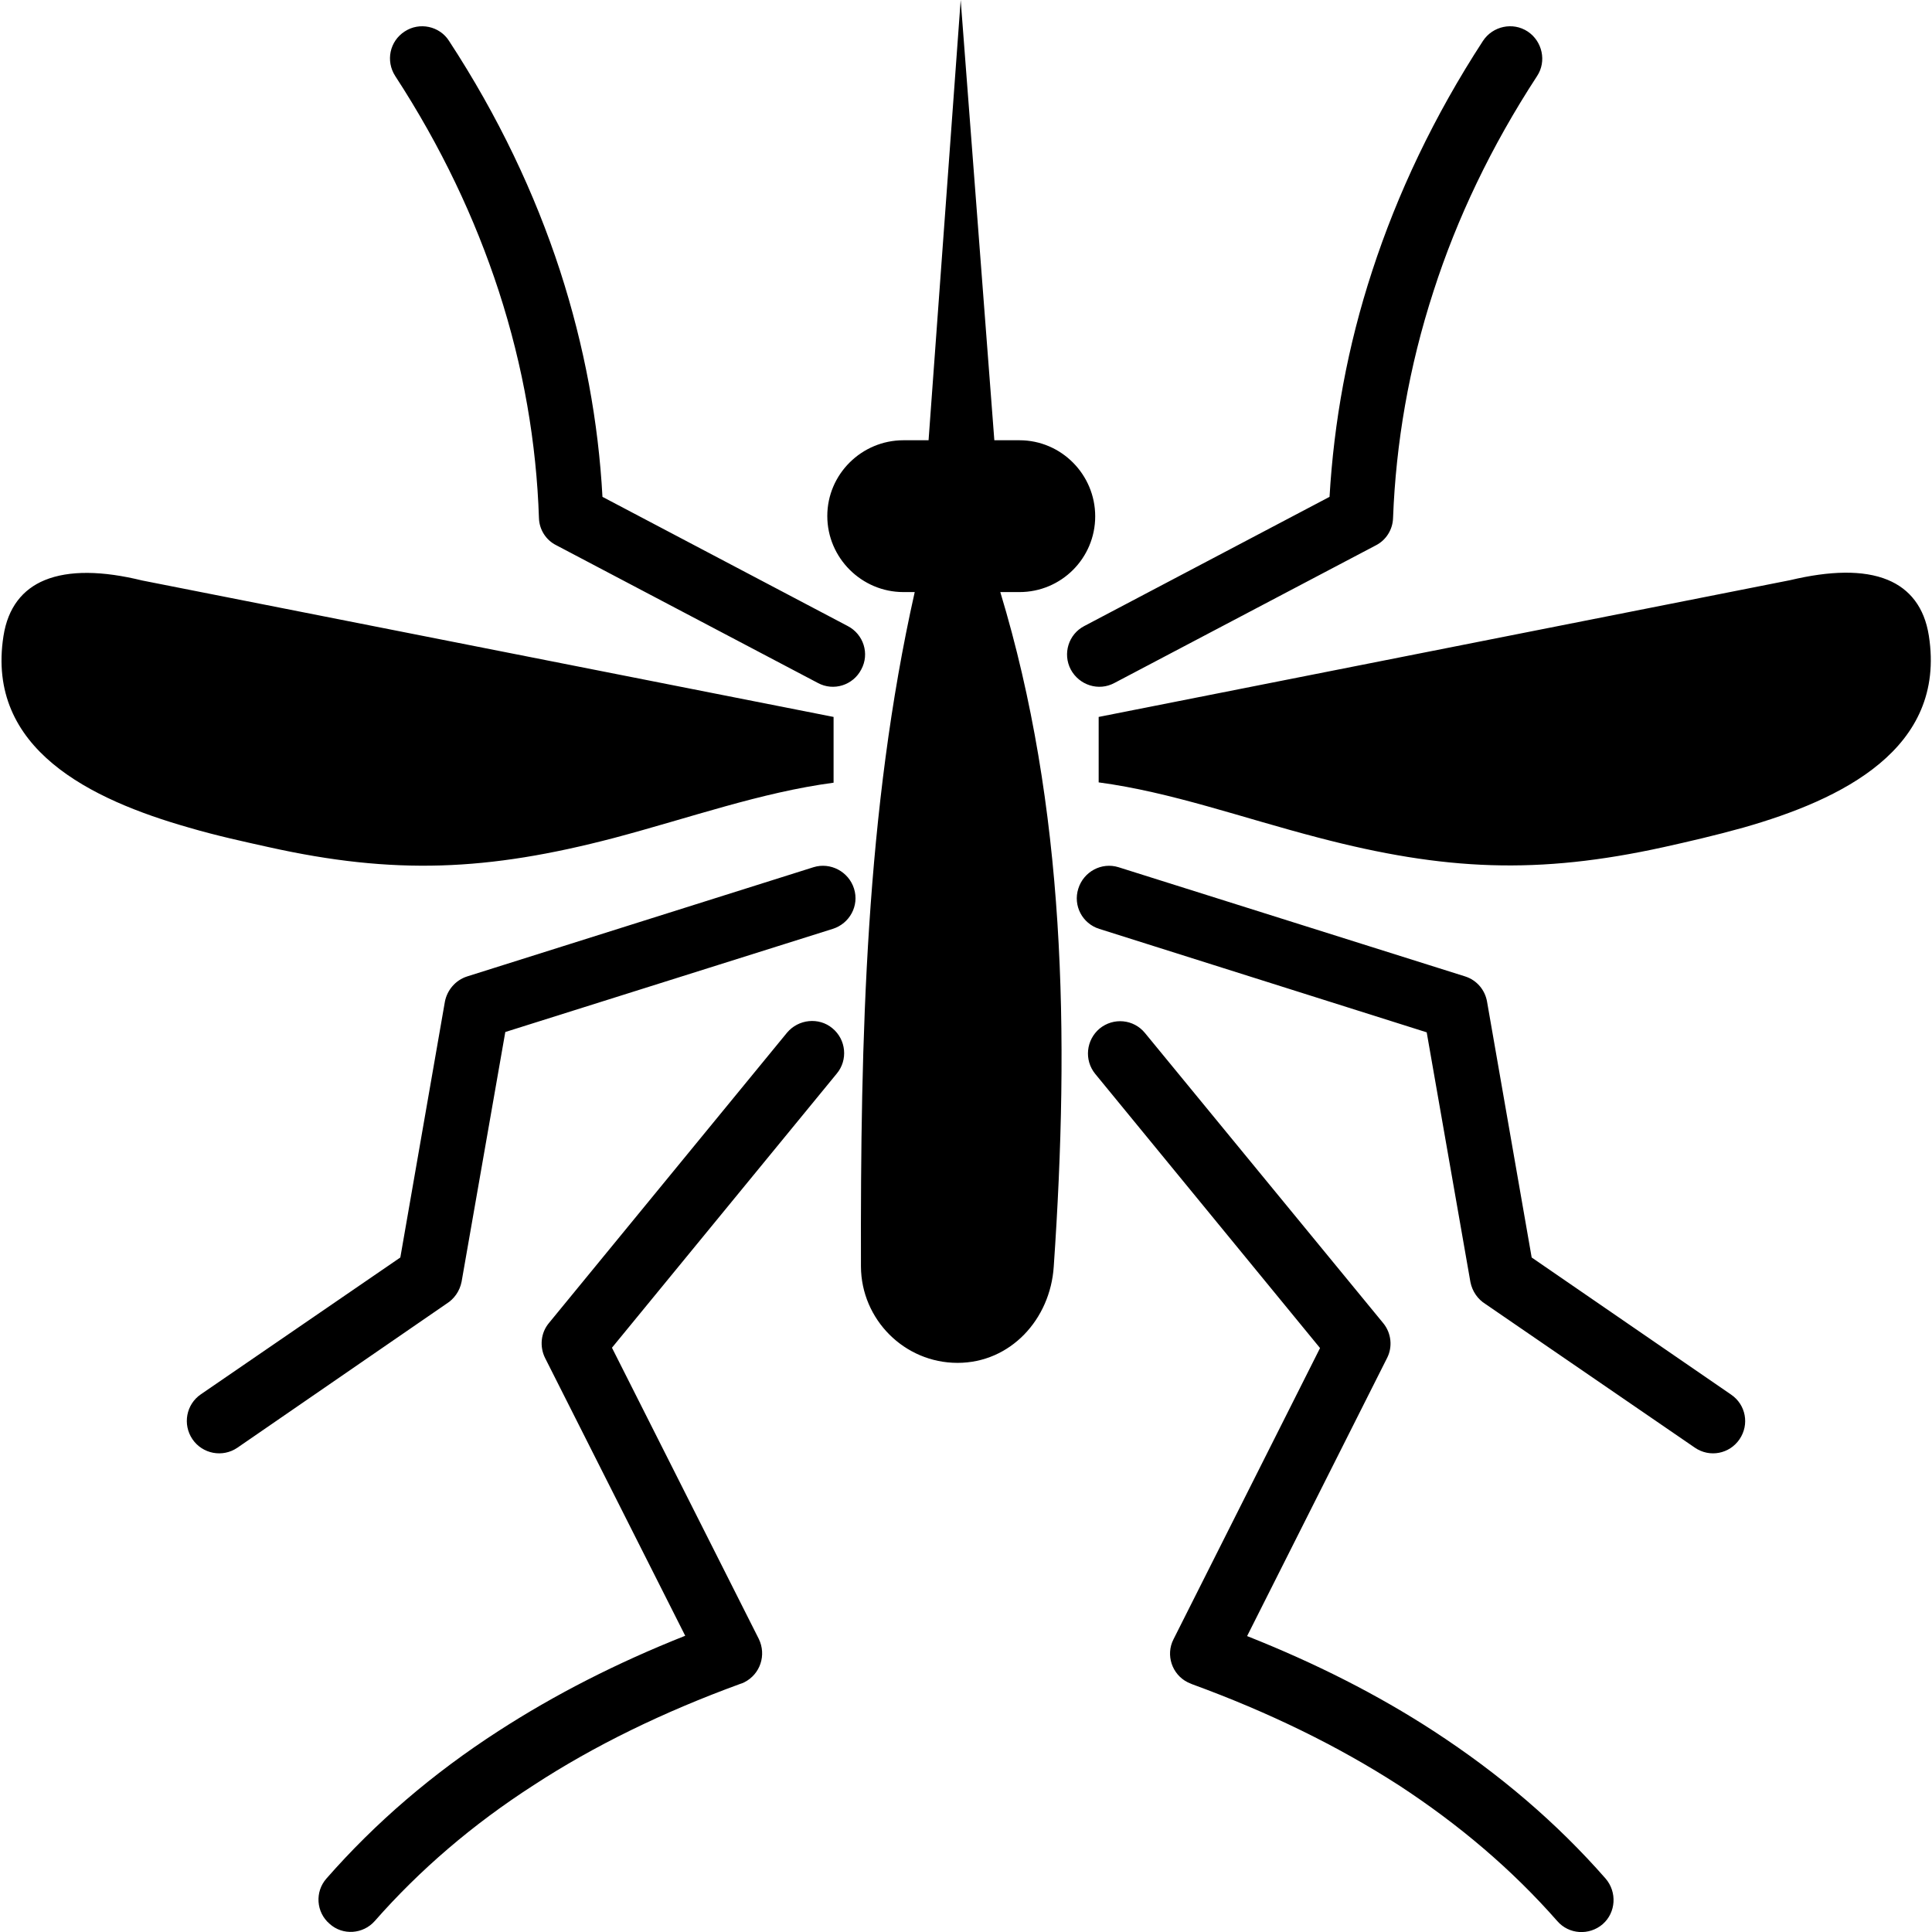
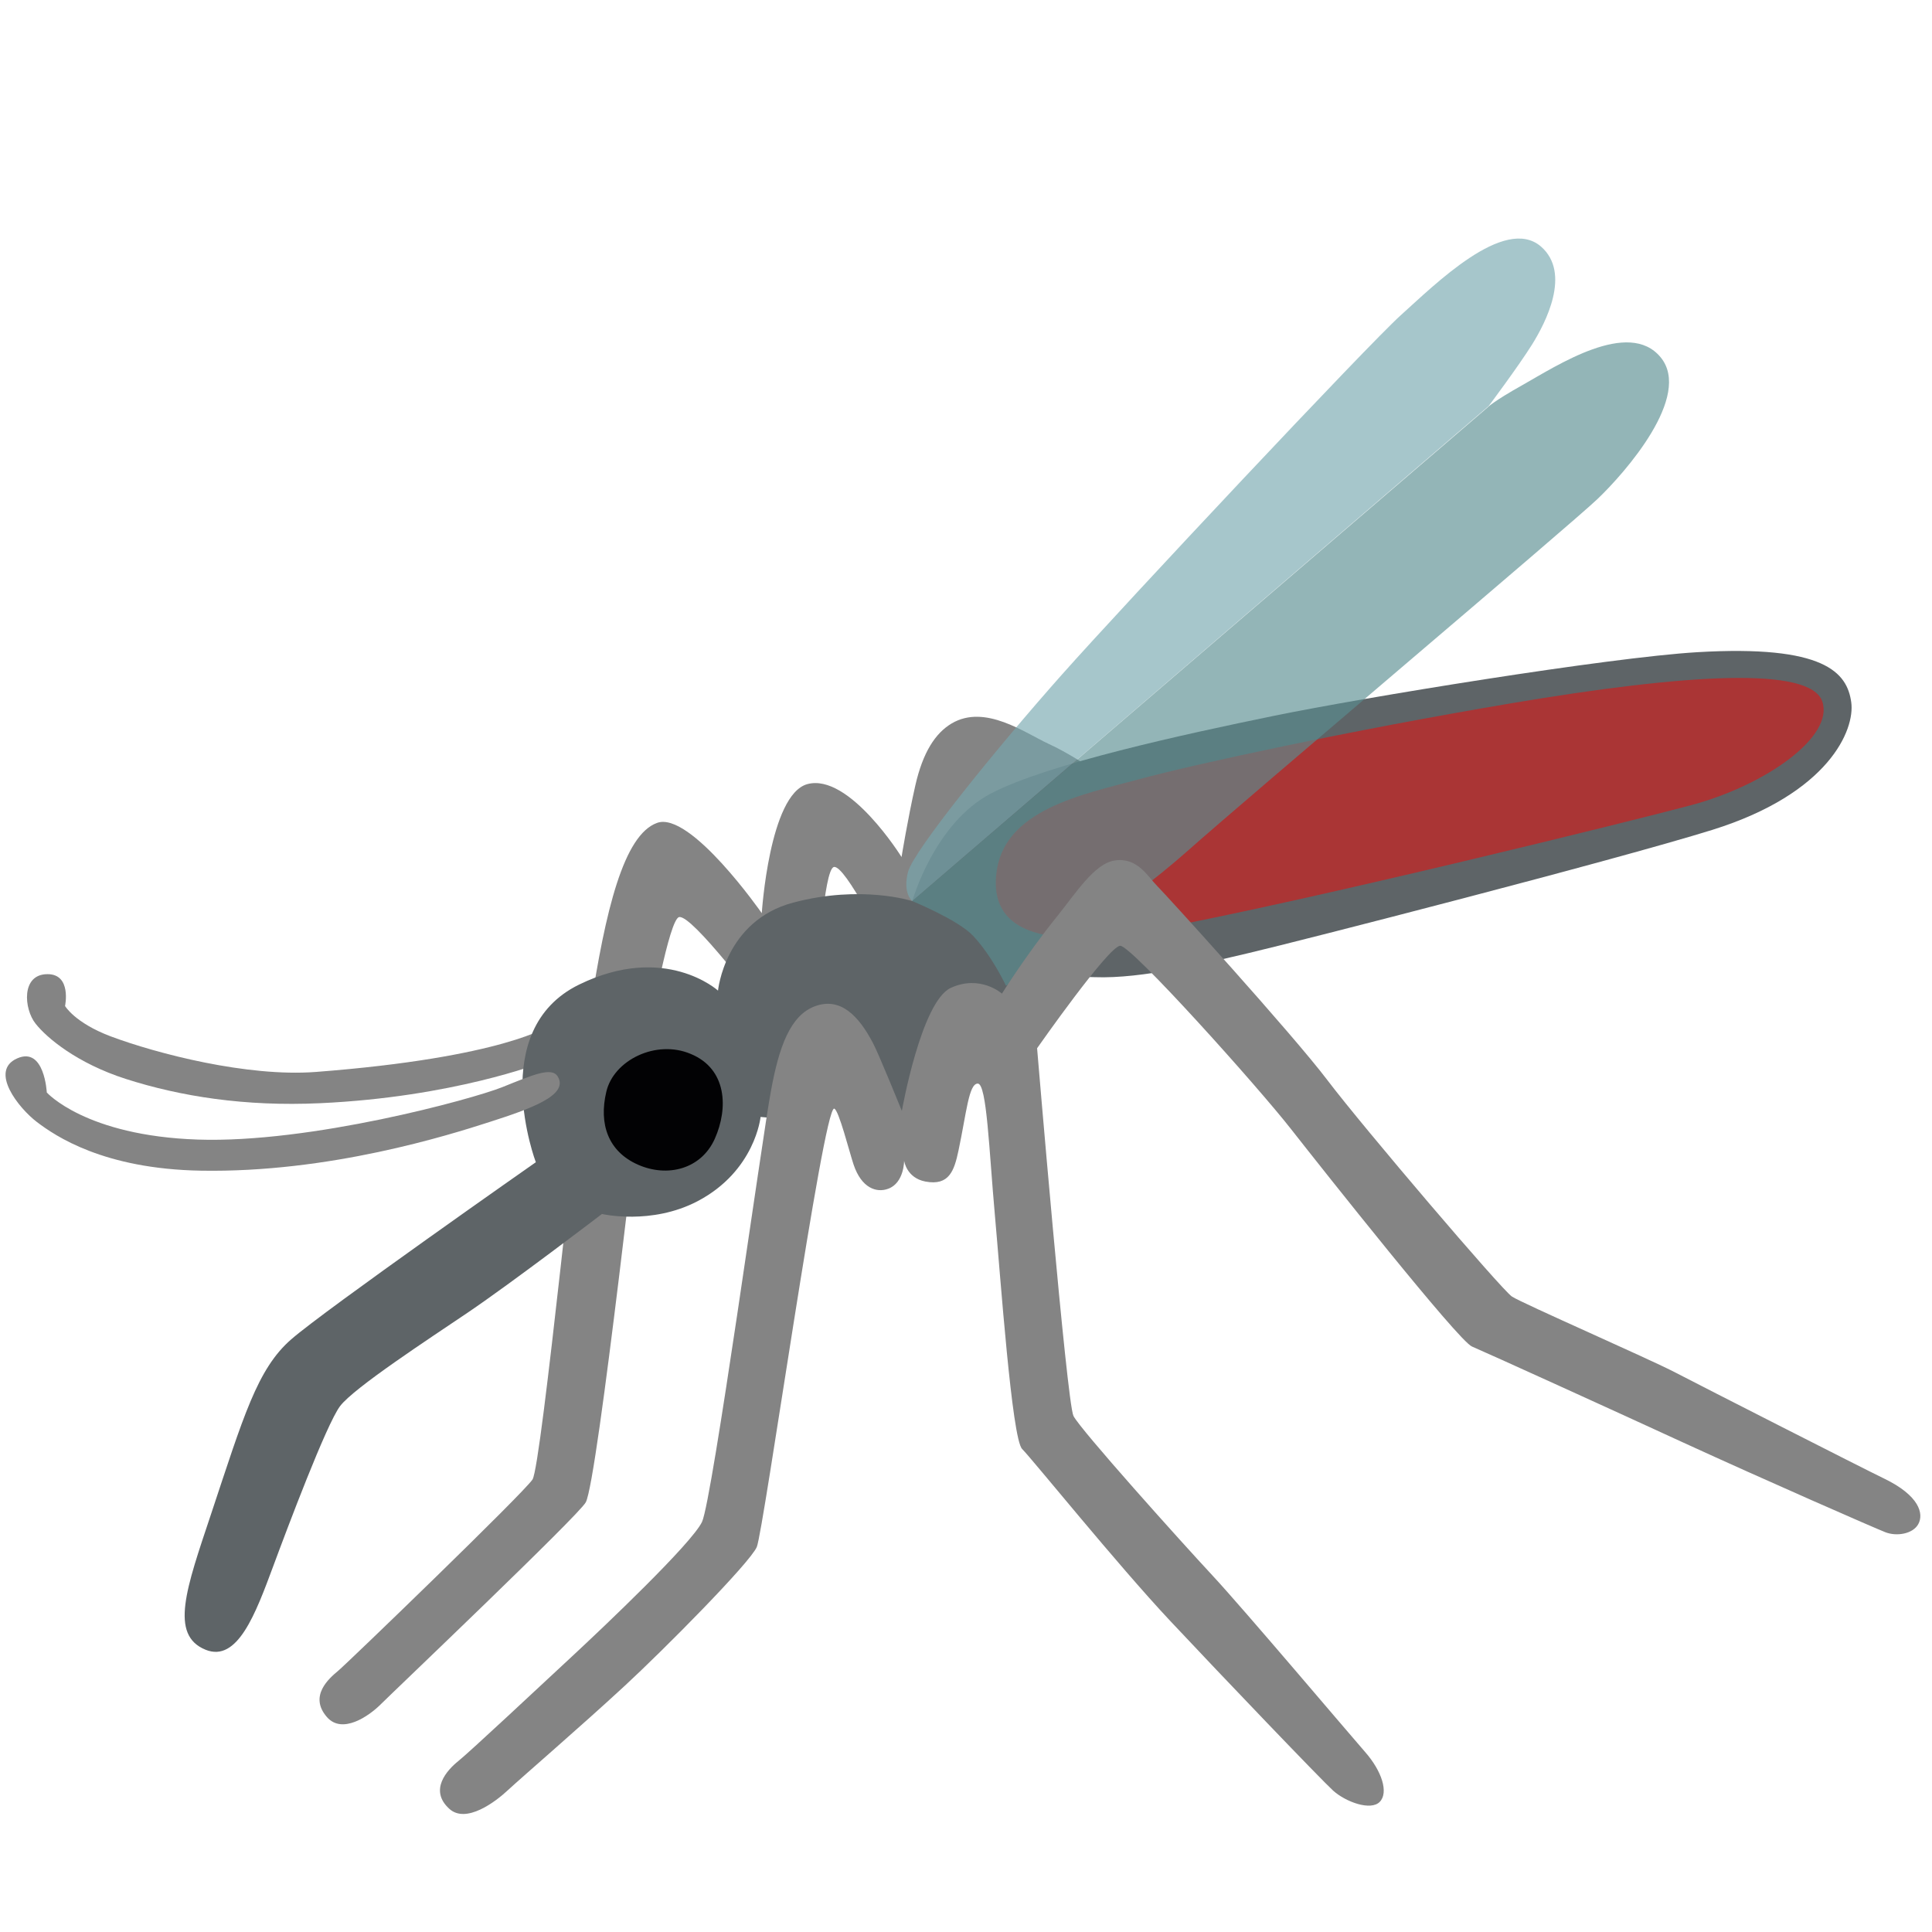
- <svg xmlns="http://www.w3.org/2000/svg" width="24px" height="24px" viewBox="0 0 24 24" version="1.1">
-   <g id="surface1">
-     <path fill="currentColor" d="M 11.895 16.93 C 12.551 16.93 13.047 16.391 13.09 15.734 C 13.289 12.848 13.234 10.02 12.426 7.355 L 12.664 7.355 C 13.184 7.355 13.605 6.934 13.605 6.414 C 13.605 5.895 13.184 5.469 12.664 5.469 L 12.352 5.469 L 11.934 0 L 11.535 5.469 L 11.223 5.469 C 10.703 5.469 10.277 5.891 10.277 6.41 C 10.277 6.93 10.703 7.355 11.223 7.355 L 11.363 7.355 C 10.754 10.066 10.688 12.891 10.695 15.734 C 10.699 16.391 11.234 16.93 11.895 16.93 Z M 13.648 8.906 L 22.238 7.207 C 22.73 7.09 23.145 7.078 23.449 7.203 C 23.723 7.316 23.906 7.543 23.961 7.898 C 24.18 9.305 22.875 9.934 21.656 10.281 C 21.305 10.379 20.965 10.457 20.668 10.523 C 19.105 10.867 17.945 10.816 16.379 10.406 C 15.418 10.156 14.551 9.84 13.648 9.719 Z M 4.91 0.945 C 4.789 0.758 4.84 0.512 5.027 0.391 C 5.211 0.27 5.461 0.324 5.578 0.508 C 6.191 1.445 6.645 2.406 6.957 3.363 C 7.262 4.305 7.434 5.246 7.484 6.172 L 10.531 7.777 C 10.727 7.879 10.805 8.121 10.699 8.316 C 10.598 8.512 10.355 8.59 10.16 8.484 L 6.91 6.773 C 6.785 6.711 6.699 6.582 6.695 6.434 C 6.664 5.508 6.504 4.562 6.195 3.613 C 5.902 2.715 5.48 1.82 4.91 0.945 Z M 18.422 0.508 C 18.543 0.324 18.793 0.27 18.977 0.391 C 19.16 0.512 19.215 0.762 19.094 0.945 C 18.523 1.82 18.098 2.715 17.809 3.613 C 17.5 4.562 17.34 5.512 17.305 6.434 C 17.301 6.582 17.215 6.711 17.094 6.773 L 13.844 8.484 C 13.648 8.59 13.406 8.512 13.301 8.316 C 13.199 8.121 13.273 7.879 13.469 7.777 L 16.516 6.172 C 16.57 5.246 16.738 4.305 17.047 3.363 C 17.359 2.406 17.812 1.445 18.422 0.508 Z M 13.656 11.539 C 13.445 11.473 13.328 11.25 13.395 11.039 C 13.461 10.828 13.684 10.707 13.895 10.773 L 18.199 12.129 C 18.348 12.176 18.449 12.301 18.473 12.445 L 19.027 15.621 L 21.504 17.324 C 21.688 17.449 21.734 17.695 21.609 17.879 C 21.484 18.062 21.238 18.109 21.055 17.984 L 18.453 16.199 C 18.359 16.141 18.289 16.043 18.266 15.926 L 17.723 12.824 Z M 13.605 13.34 C 13.465 13.168 13.492 12.918 13.66 12.777 C 13.832 12.637 14.082 12.66 14.223 12.832 L 17.184 16.438 C 17.285 16.562 17.301 16.734 17.23 16.871 L 15.492 20.324 C 16.34 20.66 17.113 21.051 17.809 21.504 C 18.625 22.035 19.34 22.645 19.945 23.336 C 20.09 23.504 20.074 23.758 19.91 23.902 C 19.742 24.047 19.488 24.031 19.344 23.863 C 18.785 23.227 18.129 22.668 17.375 22.176 C 16.617 21.688 15.762 21.27 14.809 20.922 C 14.789 20.914 14.773 20.906 14.754 20.898 C 14.559 20.801 14.477 20.559 14.578 20.363 L 16.398 16.746 Z M 9.777 12.828 C 9.918 12.66 10.172 12.633 10.34 12.773 C 10.512 12.914 10.535 13.168 10.395 13.336 L 7.602 16.742 L 9.426 20.359 C 9.523 20.559 9.445 20.797 9.246 20.898 C 9.23 20.906 9.211 20.914 9.195 20.918 C 8.242 21.266 7.383 21.684 6.629 22.176 C 5.871 22.664 5.215 23.227 4.656 23.863 C 4.512 24.027 4.258 24.047 4.094 23.898 C 3.926 23.754 3.91 23.5 4.055 23.336 C 4.664 22.641 5.375 22.031 6.191 21.504 C 6.891 21.051 7.664 20.656 8.512 20.32 L 6.77 16.867 C 6.703 16.73 6.715 16.559 6.82 16.434 Z M 10.105 10.773 C 10.316 10.707 10.543 10.828 10.609 11.039 C 10.676 11.25 10.555 11.473 10.344 11.539 L 6.277 12.82 L 5.734 15.922 C 5.711 16.039 5.641 16.137 5.547 16.195 L 2.949 17.984 C 2.766 18.109 2.516 18.062 2.391 17.879 C 2.266 17.695 2.312 17.445 2.496 17.32 L 4.973 15.621 L 5.527 12.441 C 5.555 12.301 5.656 12.176 5.805 12.129 Z M 10.355 8.906 L 1.766 7.211 C 1.273 7.09 0.859 7.082 0.555 7.207 C 0.281 7.32 0.098 7.547 0.043 7.902 C -0.176 9.305 1.129 9.934 2.348 10.281 C 2.695 10.383 3.039 10.457 3.336 10.523 C 4.898 10.871 6.059 10.82 7.625 10.41 C 8.582 10.156 9.449 9.844 10.355 9.723 Z M 10.355 8.906 " />
-   </g>
+ <svg xmlns="http://www.w3.org/2000/svg" width="800px" height="800px" viewBox="0 0 128 128" aria-hidden="true" role="img" class="iconify iconify--noto" preserveAspectRatio="xMidYMid meet">
+   <path d="M74.72 52.66s-2.82-2.26-5.23-3.37c-1.57-.72-4.22-2.67-6.44-1.36c-1.08.64-1.91 1.91-2.41 4.12c-.5 2.21-.91 4.73-.91 4.73s-3.47-5.58-6.24-4.83c-2.52.69-3.02 8.55-3.02 8.55s-4.73-6.79-6.94-5.98c-2.21.8-3.42 5.78-4.43 12.42c-.71 4.7-3.22 30.17-3.82 31.08s-12.27 12.17-12.87 12.67s-1.97 1.67-.75 3.07c1.01 1.16 2.77-.05 3.57-.85c.8-.8 13.13-12.53 13.58-13.38c.8-1.51 3.72-28.16 4.02-30.07s1.51-8.55 2.16-8.7c.85-.2 5.48 5.98 5.48 5.98l3.72-2.21s.37-6.95 1.06-7.09c.75-.15 3.47 5.38 3.47 5.38l16-10.16z" fill="#848484" />
+   <path d="M36.4 67.95s-2.97 2.11-15.49 3.07c-4.52.34-10.51-1.21-13.58-2.36c-2.38-.9-3.02-2.01-3.02-2.01s.45-2.11-1.16-2.11c-1.77 0-1.56 2.31-.8 3.27c.75.96 2.77 2.64 5.98 3.67c3.62 1.16 7.9 1.84 12.87 1.61c8.8-.4 14.63-2.67 14.63-2.67l.57-2.47z" fill="#848484" />
+   <path d="M60.44 59.7s1.46-5.18 5.23-7.14c3.77-1.96 12.82-3.92 18.71-5.13s22.18-3.87 28.06-4.22c8.45-.5 9.94 1.35 10.21 3.32c.25 1.81-1.46 6.03-9.2 8.45c-6.56 2.04-27.27 7.35-30.67 8.15c-2.78.65-7.08 1.73-10.26 1.61c-3.18-.13-5.09 1.16-4.73 1.01l-1.51 1.61l-4.22 4.07l-1.66 3.02l-3.32.3l-3.32-4.22l-1.66 3.62l-1.71-.15s-.35 3.57-4.17 5.58c-3.07 1.61-6.34.85-6.34.85s-5.93 4.53-8.9 6.54c-2.53 1.71-7.54 4.98-8.45 6.19s-3.5 8.1-4.43 10.61c-1.16 3.12-2.36 6.39-4.48 5.53c-2.41-.98-1.27-4.09.35-8.95c2.16-6.49 3.07-9.66 5.33-11.62C21.57 86.75 35.5 77 35.5 77s-3.32-8.75 2.87-11.77c5.7-2.78 9.2.4 9.2.4s.45-4.63 4.98-5.83s7.89-.1 7.89-.1z" fill="#5e6467" />
+   <radialGradient id="IconifyId17ecdb2904d178eab14166" cx="85.677" cy="57.116" r="32.501" fx="53.457" fy="61.383" gradientTransform="matrix(.9962 -.0872 .0488 .558 -2.462 32.713)" gradientUnits="userSpaceOnUse">
+     <stop offset=".005" stop-color="#745963" stop-opacity="0" />
+     <stop offset=".364" stop-color="#894b51" stop-opacity=".36" />
+     <stop offset="1" stop-color="#aa3535" />
+   </radialGradient>
+   <path d="M66 57.97c-.22 2.33.8 5.43 10.46 3.62c10.61-1.99 32.04-7.29 35.6-8.25c4.95-1.33 9.47-4.55 8.67-6.87c-.8-2.31-8.85-1.86-20.64.13c-10.72 1.81-20.92 4.02-24.64 5.03c-3.72 1.01-9.05 2.01-9.45 6.34z" fill="url(#IconifyId17ecdb2904d178eab14166)" />
+   <path d="M36.95 71.32c.77 1.25-1.86 2.16-4.53 3.02s-10.61 3.37-19.11 3.22c-6.46-.11-9.66-2.31-10.86-3.22s-3.19-3.39-1.31-4.22c1.81-.8 1.96 2.26 1.96 2.26s2.56 2.87 10.01 3.12s18.15-2.67 20.16-3.47c2.02-.81 3.28-1.37 3.68-.71z" fill="#848484" />
+   <path d="M47.36 75.44c-.9 2.02-3.14 2.59-5.1 1.72s-2.6-2.68-2.09-4.83c.49-2.1 3.3-3.47 5.58-2.51c2.42.99 2.51 3.6 1.61 5.62z" fill="#020204" />
+   <path d="M60.44 59.7s-.65-.5-.28-1.94c.38-1.43 5.96-8.3 10.18-13.05s20.29-21.87 22.48-23.84c2.19-1.96 6.86-6.64 9.28-4.53c2.01 1.76.3 5.05-.6 6.49s-2.87 4.07-2.87 4.07L60.44 59.7z" fill="#77a8af" fill-opacity=".65" />
+   <path d="M66.65 65.31s7.92-5.28 11.99-8.9s25.39-21.62 27.21-23.36c1.81-1.73 6.29-6.81 4.17-9.38s-6.86.55-9.15 1.84c-1.95 1.09-2.31 1.48-2.31 1.48L60.44 59.7s3.03 1.24 4.02 2.29c1.28 1.36 2.19 3.32 2.19 3.32z" fill="#5a8d91" fill-opacity=".65" />
+   <path d="M46.51 100.83c-.68 1.43-6.49 6.94-8.6 8.9c-2.11 1.96-6.79 6.34-7.54 6.94c-.75.6-1.97 1.93-.6 3.17c1.11 1.01 3.07-.48 3.85-1.21c1.06-.98 4.75-4.15 7.77-6.94c2.59-2.39 8.3-8.15 8.75-9.2c.45-1.06 4.41-29.22 5.13-29.04c.3.08 1 2.86 1.28 3.7c.53 1.58 1.53 1.89 2.29 1.61c1.07-.39 1.06-1.86 1.06-1.86s.15 1.14 1.41 1.38c1.58.3 1.91-.73 2.19-2.04c.53-2.49.68-4.45 1.28-4.45s.75 4.45 1.13 8.67c.38 4.22 1.13 14.86 1.81 15.54c.68.68 6.3 7.65 9.81 11.39c3.47 3.7 9.96 10.48 10.79 11.24c.83.75 2.49 1.36 3.09.75s.15-2.04-.98-3.32c-.96-1.09-8.07-9.5-10.11-11.69c-2.04-2.19-8.75-9.66-9.2-10.56c-.45-.91-2.41-24.36-2.41-24.36s4.75-6.79 5.51-6.79c.75 0 9.13 9.35 11.31 12.14c2.19 2.79 11.09 14.03 11.99 14.41s9.92 4.48 13.95 6.34c5.58 2.56 12.67 5.66 13.43 5.96c.75.3 1.83.12 2.19-.53c.38-.68.08-1.89-2.26-3.02c-1.43-.69-12.07-6.11-13.8-7.01c-1.73-.91-10.18-4.6-10.86-5.05c-.68-.45-9.88-11.24-12.22-14.33s-10.71-12.3-11.31-12.9c-.6-.6-1.28-1.89-2.79-1.66c-1.35.2-2.59 2.19-3.86 3.76c-1.97 2.44-3.61 5.06-3.61 5.06s-1.43-1.28-3.39-.38c-1.96.91-3.24 8.15-3.24 8.15s-1.5-3.7-1.89-4.45c-.98-1.89-2.19-3.09-3.85-2.49c-1.66.6-2.41 2.72-2.94 5.66c-.56 2.94-3.88 27.08-4.56 28.51z" fill="#848484" />
</svg>
